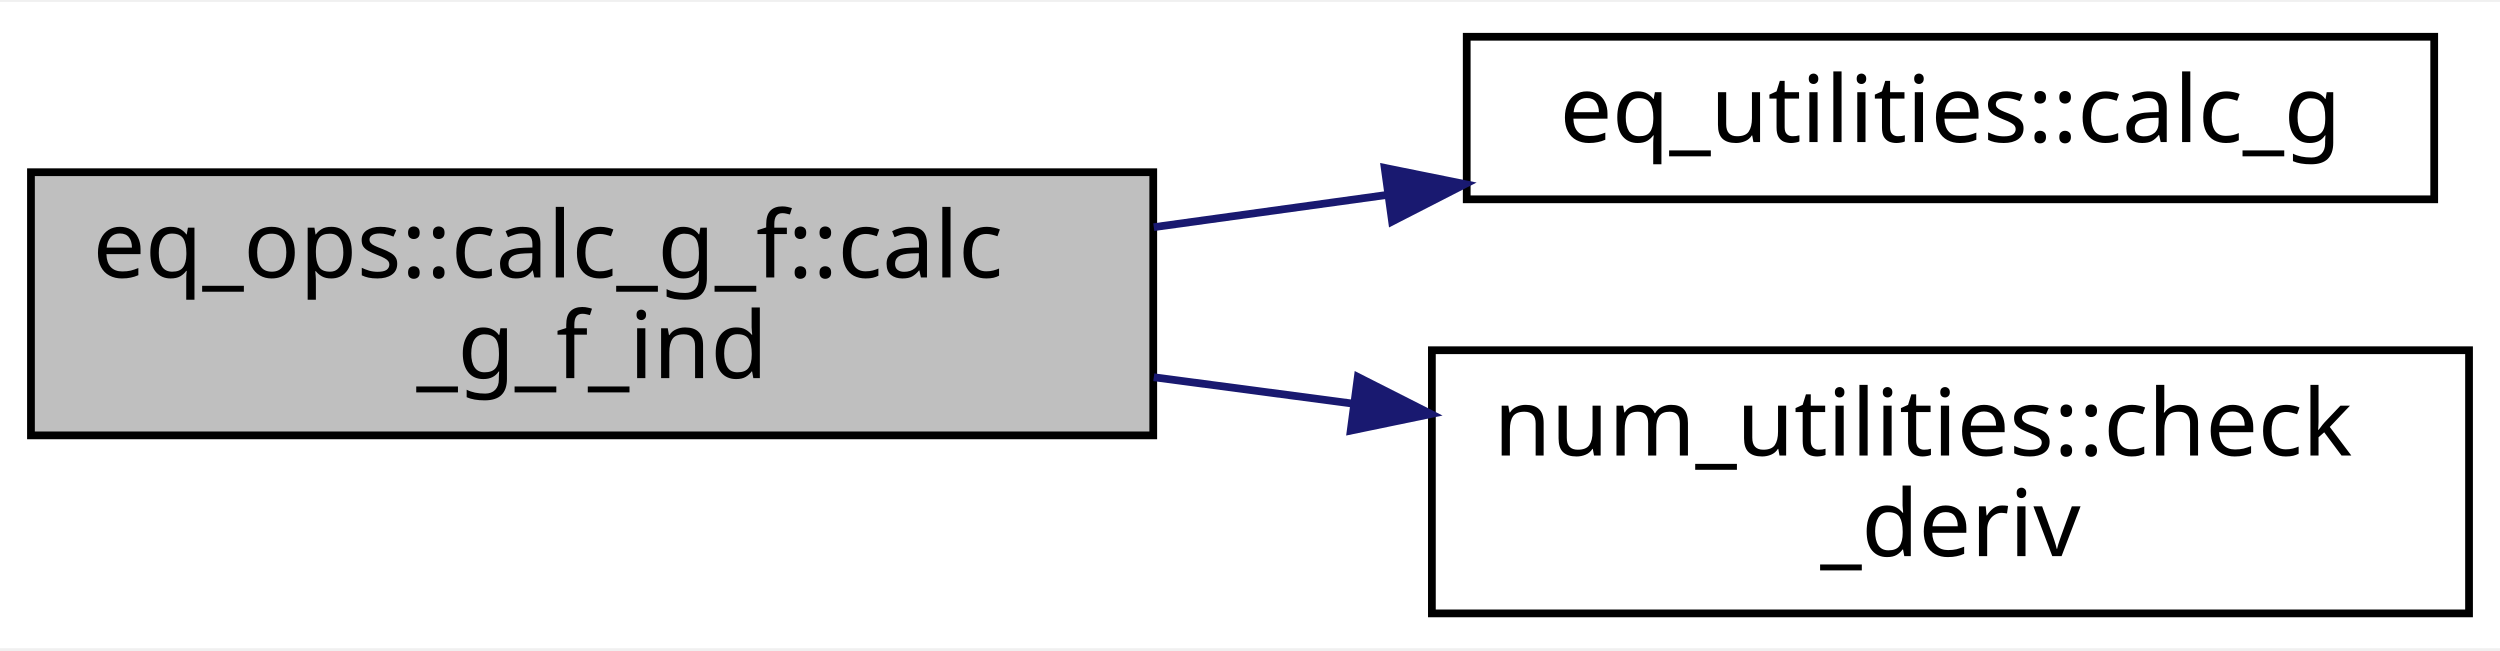
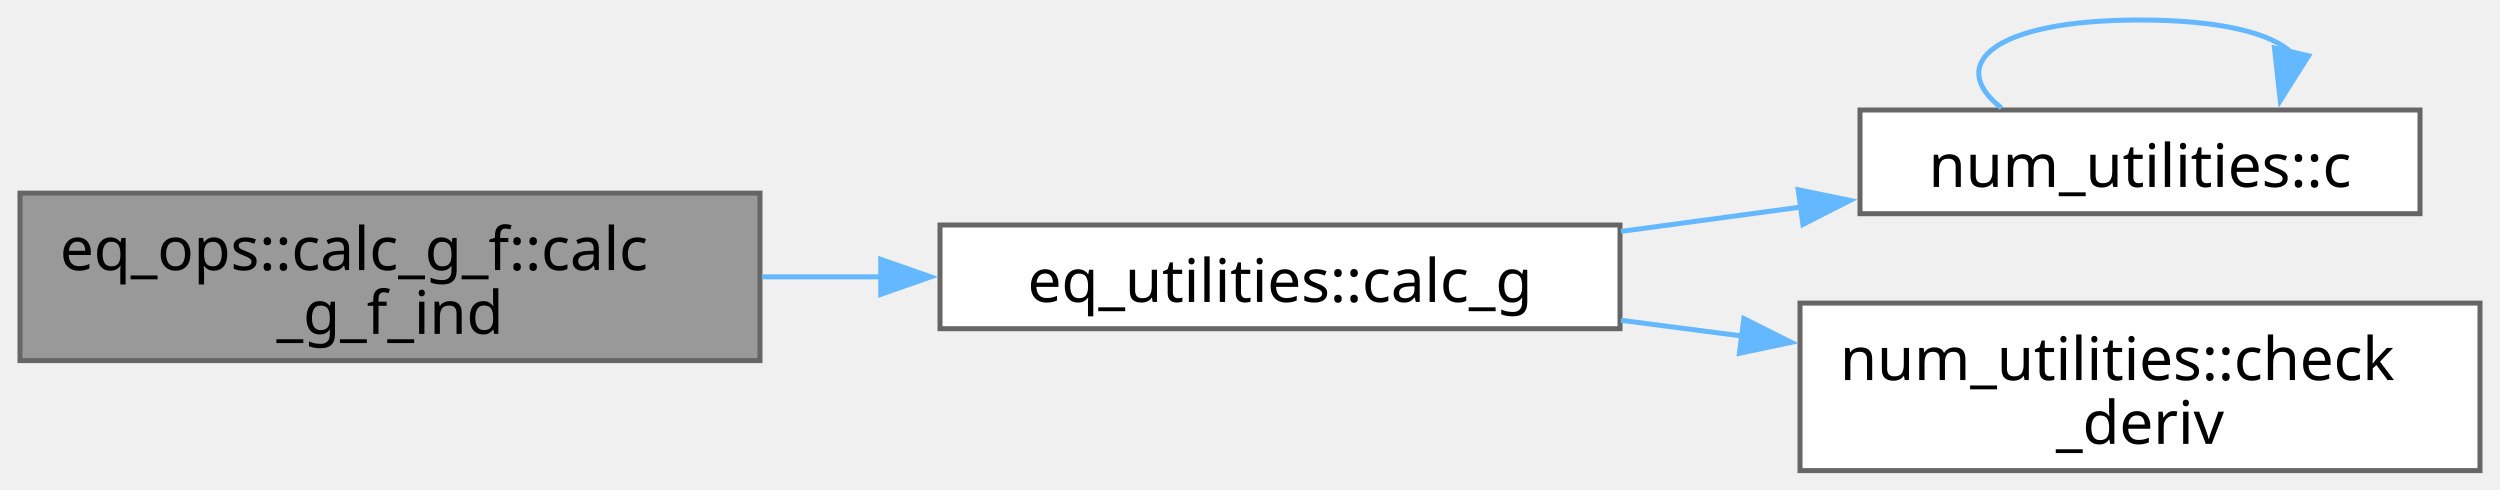
- <svg xmlns="http://www.w3.org/2000/svg" xmlns:xlink="http://www.w3.org/1999/xlink" width="323pt" height="84pt" viewBox="0.00 0.00 323.00 83.50">
-   <g id="graph0" class="graph" transform="scale(1 1) rotate(0) translate(4 79.5)">
-     <polygon fill="white" stroke="transparent" points="-4,4 -4,-79.5 319,-79.5 319,4 -4,4" />
-     <g id="node1" class="node">
-       <g id="a_node1">
+ <svg xmlns="http://www.w3.org/2000/svg" xmlns:xlink="http://www.w3.org/1999/xlink" width="500pt" height="98pt" viewBox="0.00 0.00 500.00 98.00">
+   <g id="graph0" class="graph" transform="scale(1 1) rotate(0) translate(4 94.12)">
+     <g id="Node000001" class="node">
+       <g id="a_Node000001">
        <a xlink:title="individual version">
-           <polygon fill="#bfbfbf" stroke="black" points="0,-23.5 0,-57.5 145,-57.5 145,-23.5 0,-23.5" />
-           <text text-anchor="start" x="8" y="-43.9" font-family="Ubuntu Mono" font-size="12.00">eq_ops::calc_g_f::calc</text>
-           <text text-anchor="middle" x="72.5" y="-30.9" font-family="Ubuntu Mono" font-size="12.00">_g_f_ind</text>
+           <polygon fill="#999999" stroke="#666666" points="148,-55.5 0,-55.5 0,-22 148,-22 148,-55.5" />
+           <text xml:space="preserve" text-anchor="start" x="8" y="-40.1" font-family="Ubuntu Mono" font-size="12.00">eq_ops::calc_g_f::calc</text>
+           <text xml:space="preserve" text-anchor="middle" x="74" y="-27.35" font-family="Ubuntu Mono" font-size="12.00">_g_f_ind</text>
        </a>
      </g>
    </g>
-     <g id="node2" class="node">
-       <g id="a_node2">
-         <a xlink:href="namespaceeq__utilities.html#a1426f7226577f8719472265fd882fbf4" target="_top" xlink:title="Calculate the metric coefficients in a coordinate system B ! using the.">
-           <polygon fill="white" stroke="black" points="185.5,-54 185.5,-75 310.5,-75 310.5,-54 185.5,-54" />
-           <text text-anchor="middle" x="248" y="-61.4" font-family="Ubuntu Mono" font-size="12.00">eq_utilities::calc_g</text>
+     <g id="Node000002" class="node">
+       <g id="a_Node000002">
+         <a xlink:href="namespaceeq__utilities.html#adffeddbd79a75c018b61d5b8d3052b10" target="_top" xlink:title="Calculate the metric coefficients in a coordinate system B ! using the.">
+           <polygon fill="white" stroke="#666666" points="320,-49.12 184,-49.12 184,-28.38 320,-28.38 320,-49.12" />
+           <text xml:space="preserve" text-anchor="middle" x="252" y="-33.73" font-family="Ubuntu Mono" font-size="12.00">eq_utilities::calc_g</text>
        </a>
      </g>
    </g>
-     <g id="edge1" class="edge">
-       <path fill="none" stroke="midnightblue" d="M145.07,-50.4C154.98,-51.77 165.16,-53.18 175.07,-54.55" />
-       <polygon fill="midnightblue" stroke="midnightblue" points="174.9,-58.06 185.28,-55.96 175.86,-51.13 174.9,-58.06" />
-     </g>
-     <g id="node3" class="node">
-       <g id="a_node3">
-         <a xlink:href="namespacenum__utilities.html#a00f4cfe18a734eaa5d66f529e52f7c31" target="_top" xlink:title="checks whether the derivatives requested for a certain subroutine are valid">
-           <polygon fill="white" stroke="black" points="181,-0.5 181,-34.5 315,-34.5 315,-0.5 181,-0.5" />
-           <text text-anchor="start" x="189" y="-20.9" font-family="Ubuntu Mono" font-size="12.00">num_utilities::check</text>
-           <text text-anchor="middle" x="248" y="-7.9" font-family="Ubuntu Mono" font-size="12.00">_deriv</text>
+     <g id="edge1_Node000001_Node000002" class="edge">
+       <g id="a_edge1_Node000001_Node000002">
+         <a xlink:title=" ">
+           <path fill="none" stroke="#63b8ff" d="M148.37,-38.75C156.22,-38.75 164.24,-38.75 172.16,-38.75" />
+           <polygon fill="#63b8ff" stroke="#63b8ff" points="172.15,-42.25 182.15,-38.75 172.15,-35.25 172.15,-42.25" />
        </a>
      </g>
    </g>
-     <g id="edge2" class="edge">
-       <path fill="none" stroke="midnightblue" d="M145.07,-31.01C153.59,-29.88 162.31,-28.73 170.89,-27.59" />
-       <polygon fill="midnightblue" stroke="midnightblue" points="171.43,-31.05 180.88,-26.26 170.51,-24.11 171.43,-31.05" />
+     <g id="Node000003" class="node">
+       <g id="a_Node000003">
+         <a xlink:href="namespacenum__utilities.html#a5ee3fbd1fe67d0deefc7194631389f2a" target="_top" xlink:title="Convert 2-D coordinates (i,j) to the storage convention used in matrices.">
+           <polygon fill="white" stroke="#666666" points="480,-72.12 368,-72.12 368,-51.38 480,-51.38 480,-72.12" />
+           <text xml:space="preserve" text-anchor="middle" x="424" y="-56.73" font-family="Ubuntu Mono" font-size="12.00">num_utilities::c</text>
+         </a>
+       </g>
+     </g>
+     <g id="edge2_Node000002_Node000003" class="edge">
+       <g id="a_edge2_Node000002_Node000003">
+         <a xlink:title=" ">
+           <path fill="none" stroke="#63b8ff" d="M320.19,-47.84C332.07,-49.45 344.45,-51.12 356.32,-52.73" />
+           <polygon fill="#63b8ff" stroke="#63b8ff" points="355.64,-56.17 366.02,-54.04 356.58,-49.23 355.64,-56.17" />
+         </a>
+       </g>
+     </g>
+     <g id="Node000004" class="node">
+       <g id="a_Node000004">
+         <a xlink:href="namespacenum__utilities.html#a00f4cfe18a734eaa5d66f529e52f7c31" target="_top" xlink:title="checks whether the derivatives requested for a certain subroutine are valid">
+           <polygon fill="white" stroke="#666666" points="492,-33.5 356,-33.5 356,0 492,0 492,-33.5" />
+           <text xml:space="preserve" text-anchor="start" x="364" y="-18.1" font-family="Ubuntu Mono" font-size="12.00">num_utilities::check</text>
+           <text xml:space="preserve" text-anchor="middle" x="424" y="-5.35" font-family="Ubuntu Mono" font-size="12.00">_deriv</text>
+         </a>
+       </g>
+     </g>
+     <g id="edge4_Node000002_Node000004" class="edge">
+       <g id="a_edge4_Node000002_Node000004">
+         <a xlink:title=" ">
+           <path fill="none" stroke="#63b8ff" d="M320.19,-30.06C328.14,-29.03 336.3,-27.97 344.39,-26.92" />
+           <polygon fill="#63b8ff" stroke="#63b8ff" points="344.77,-30.4 354.24,-25.65 343.88,-23.46 344.77,-30.4" />
+         </a>
+       </g>
+     </g>
+     <g id="edge3_Node000003_Node000003" class="edge">
+       <g id="a_edge3_Node000003_Node000003">
+         <a xlink:title=" ">
+           <path fill="none" stroke="#63b8ff" d="M396.29,-72.52C385.2,-81.18 394.44,-90.12 424,-90.12 440.17,-90.12 450.26,-87.45 454.27,-83.61" />
+           <polygon fill="#63b8ff" stroke="#63b8ff" points="457.71,-82.96 452.05,-74 450.89,-84.53 457.71,-82.96" />
+         </a>
+       </g>
    </g>
  </g>
</svg>
